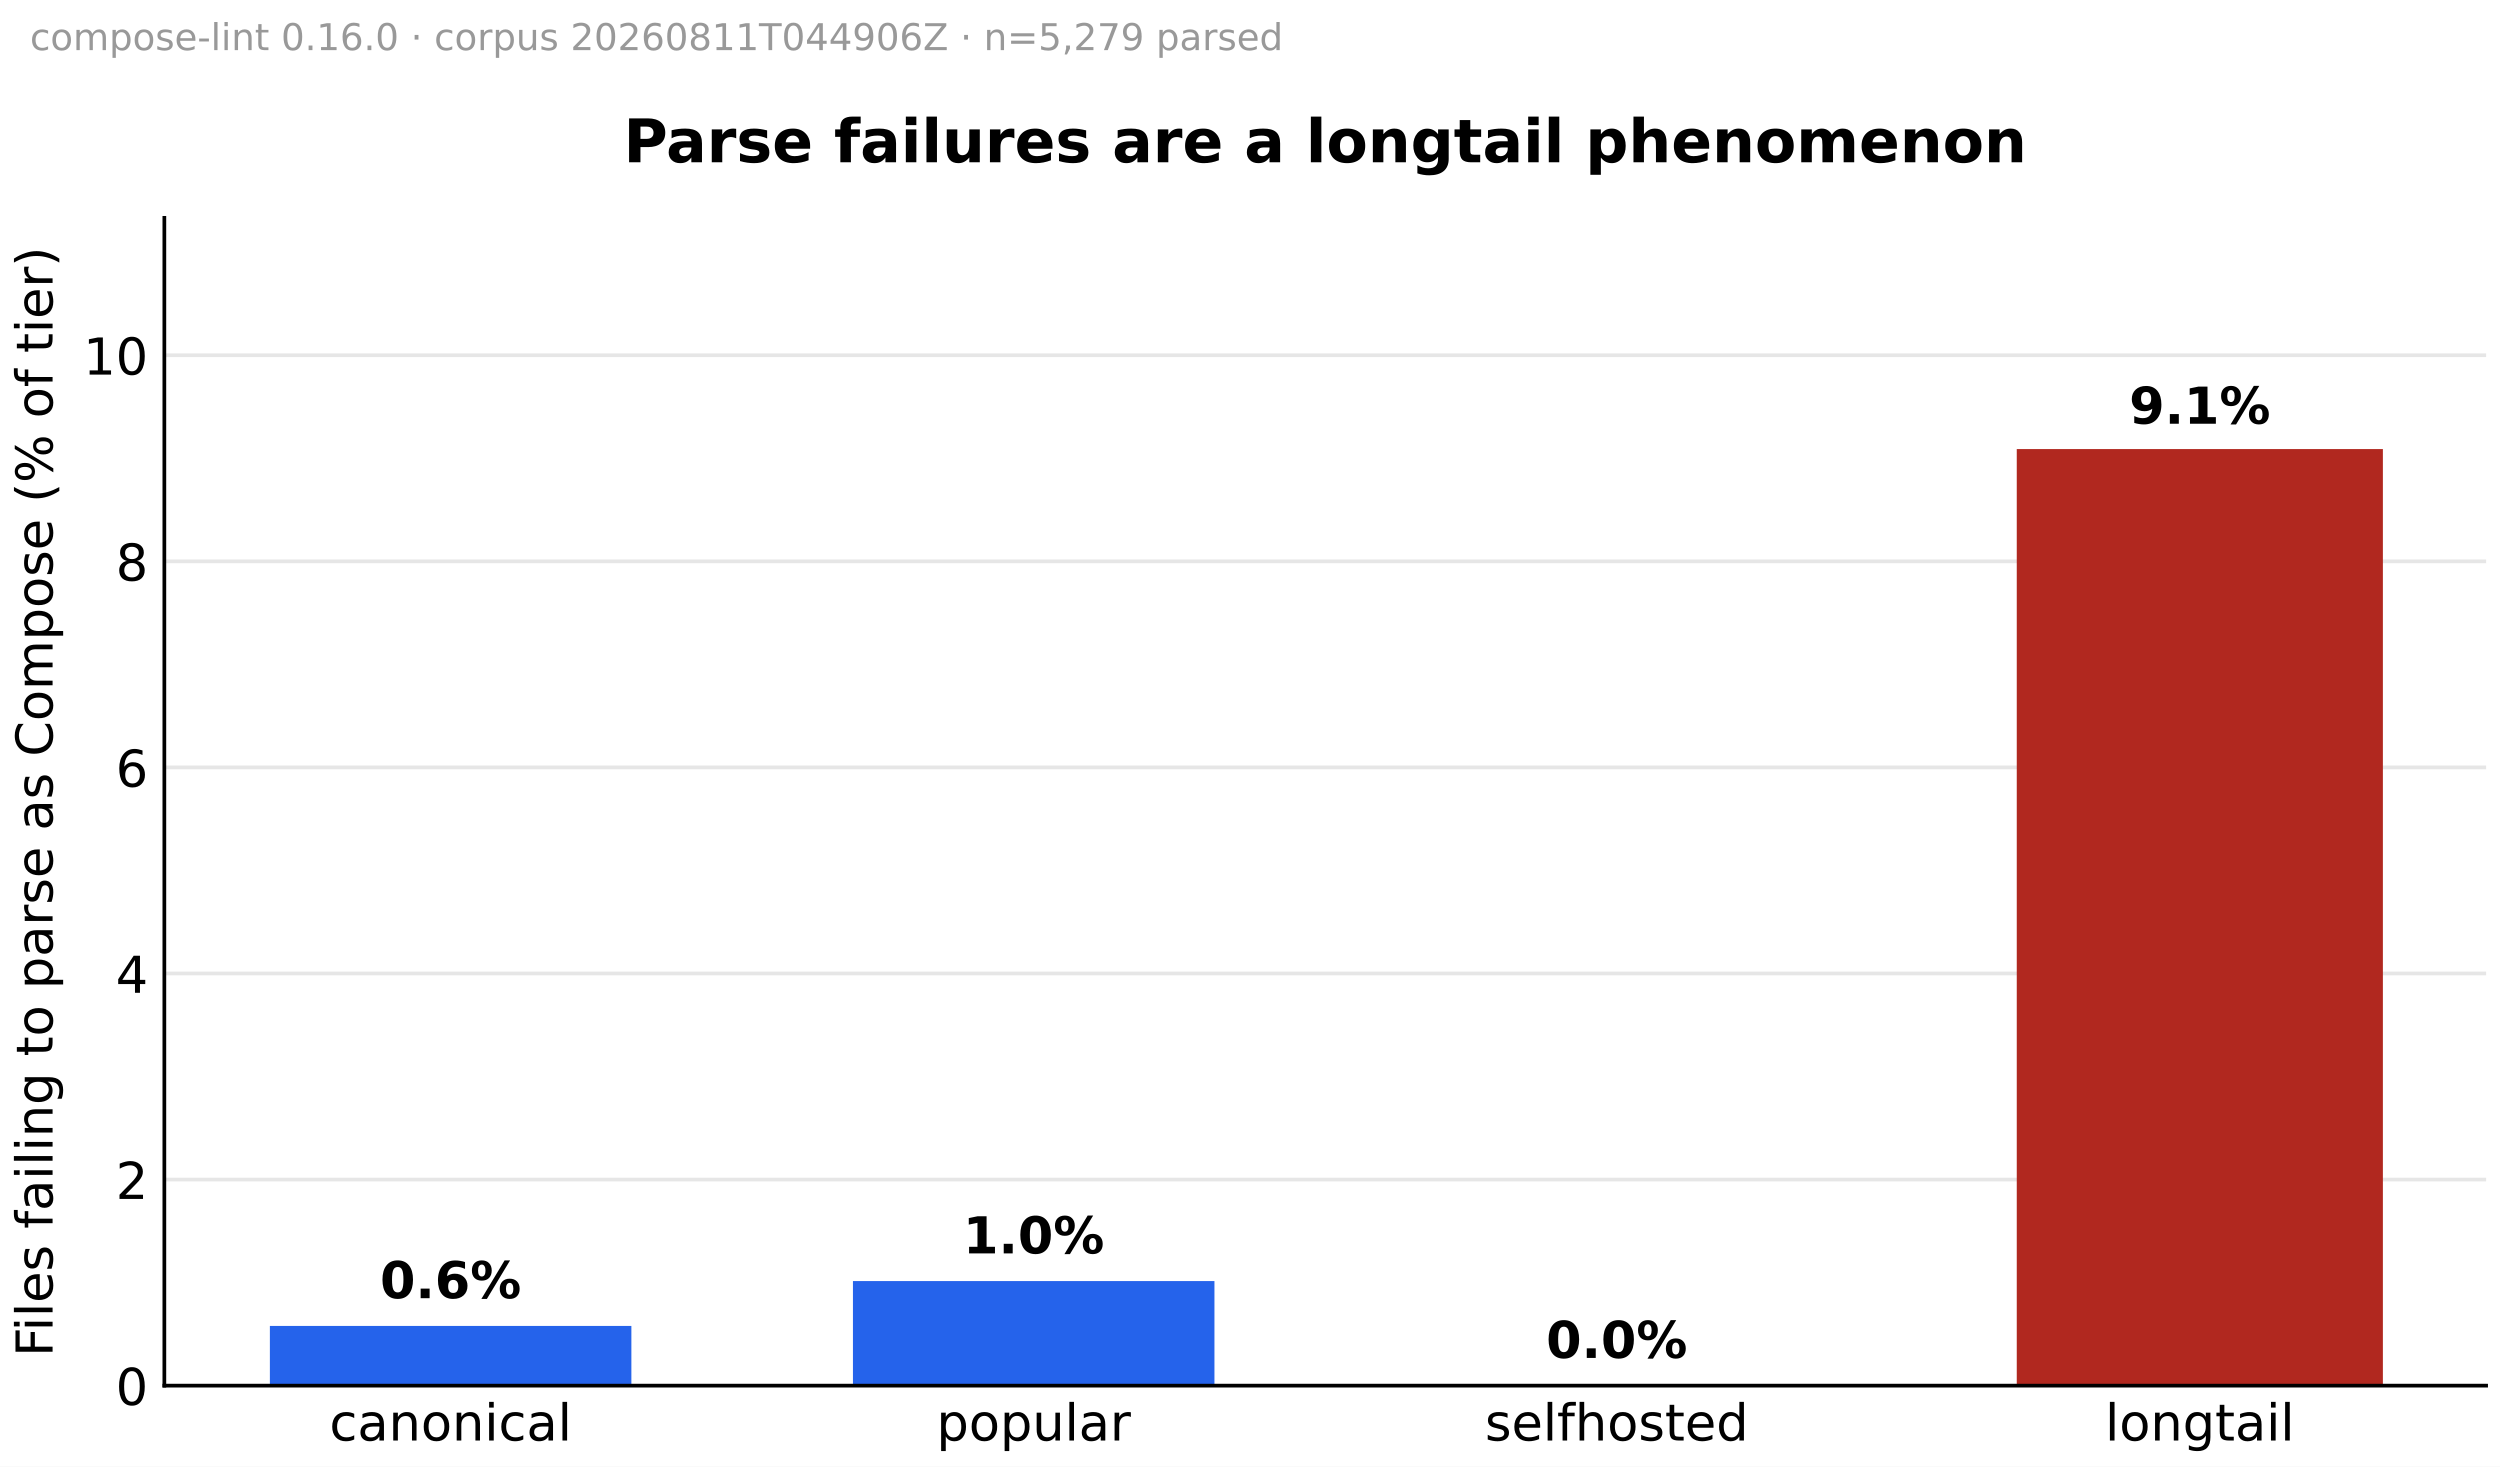
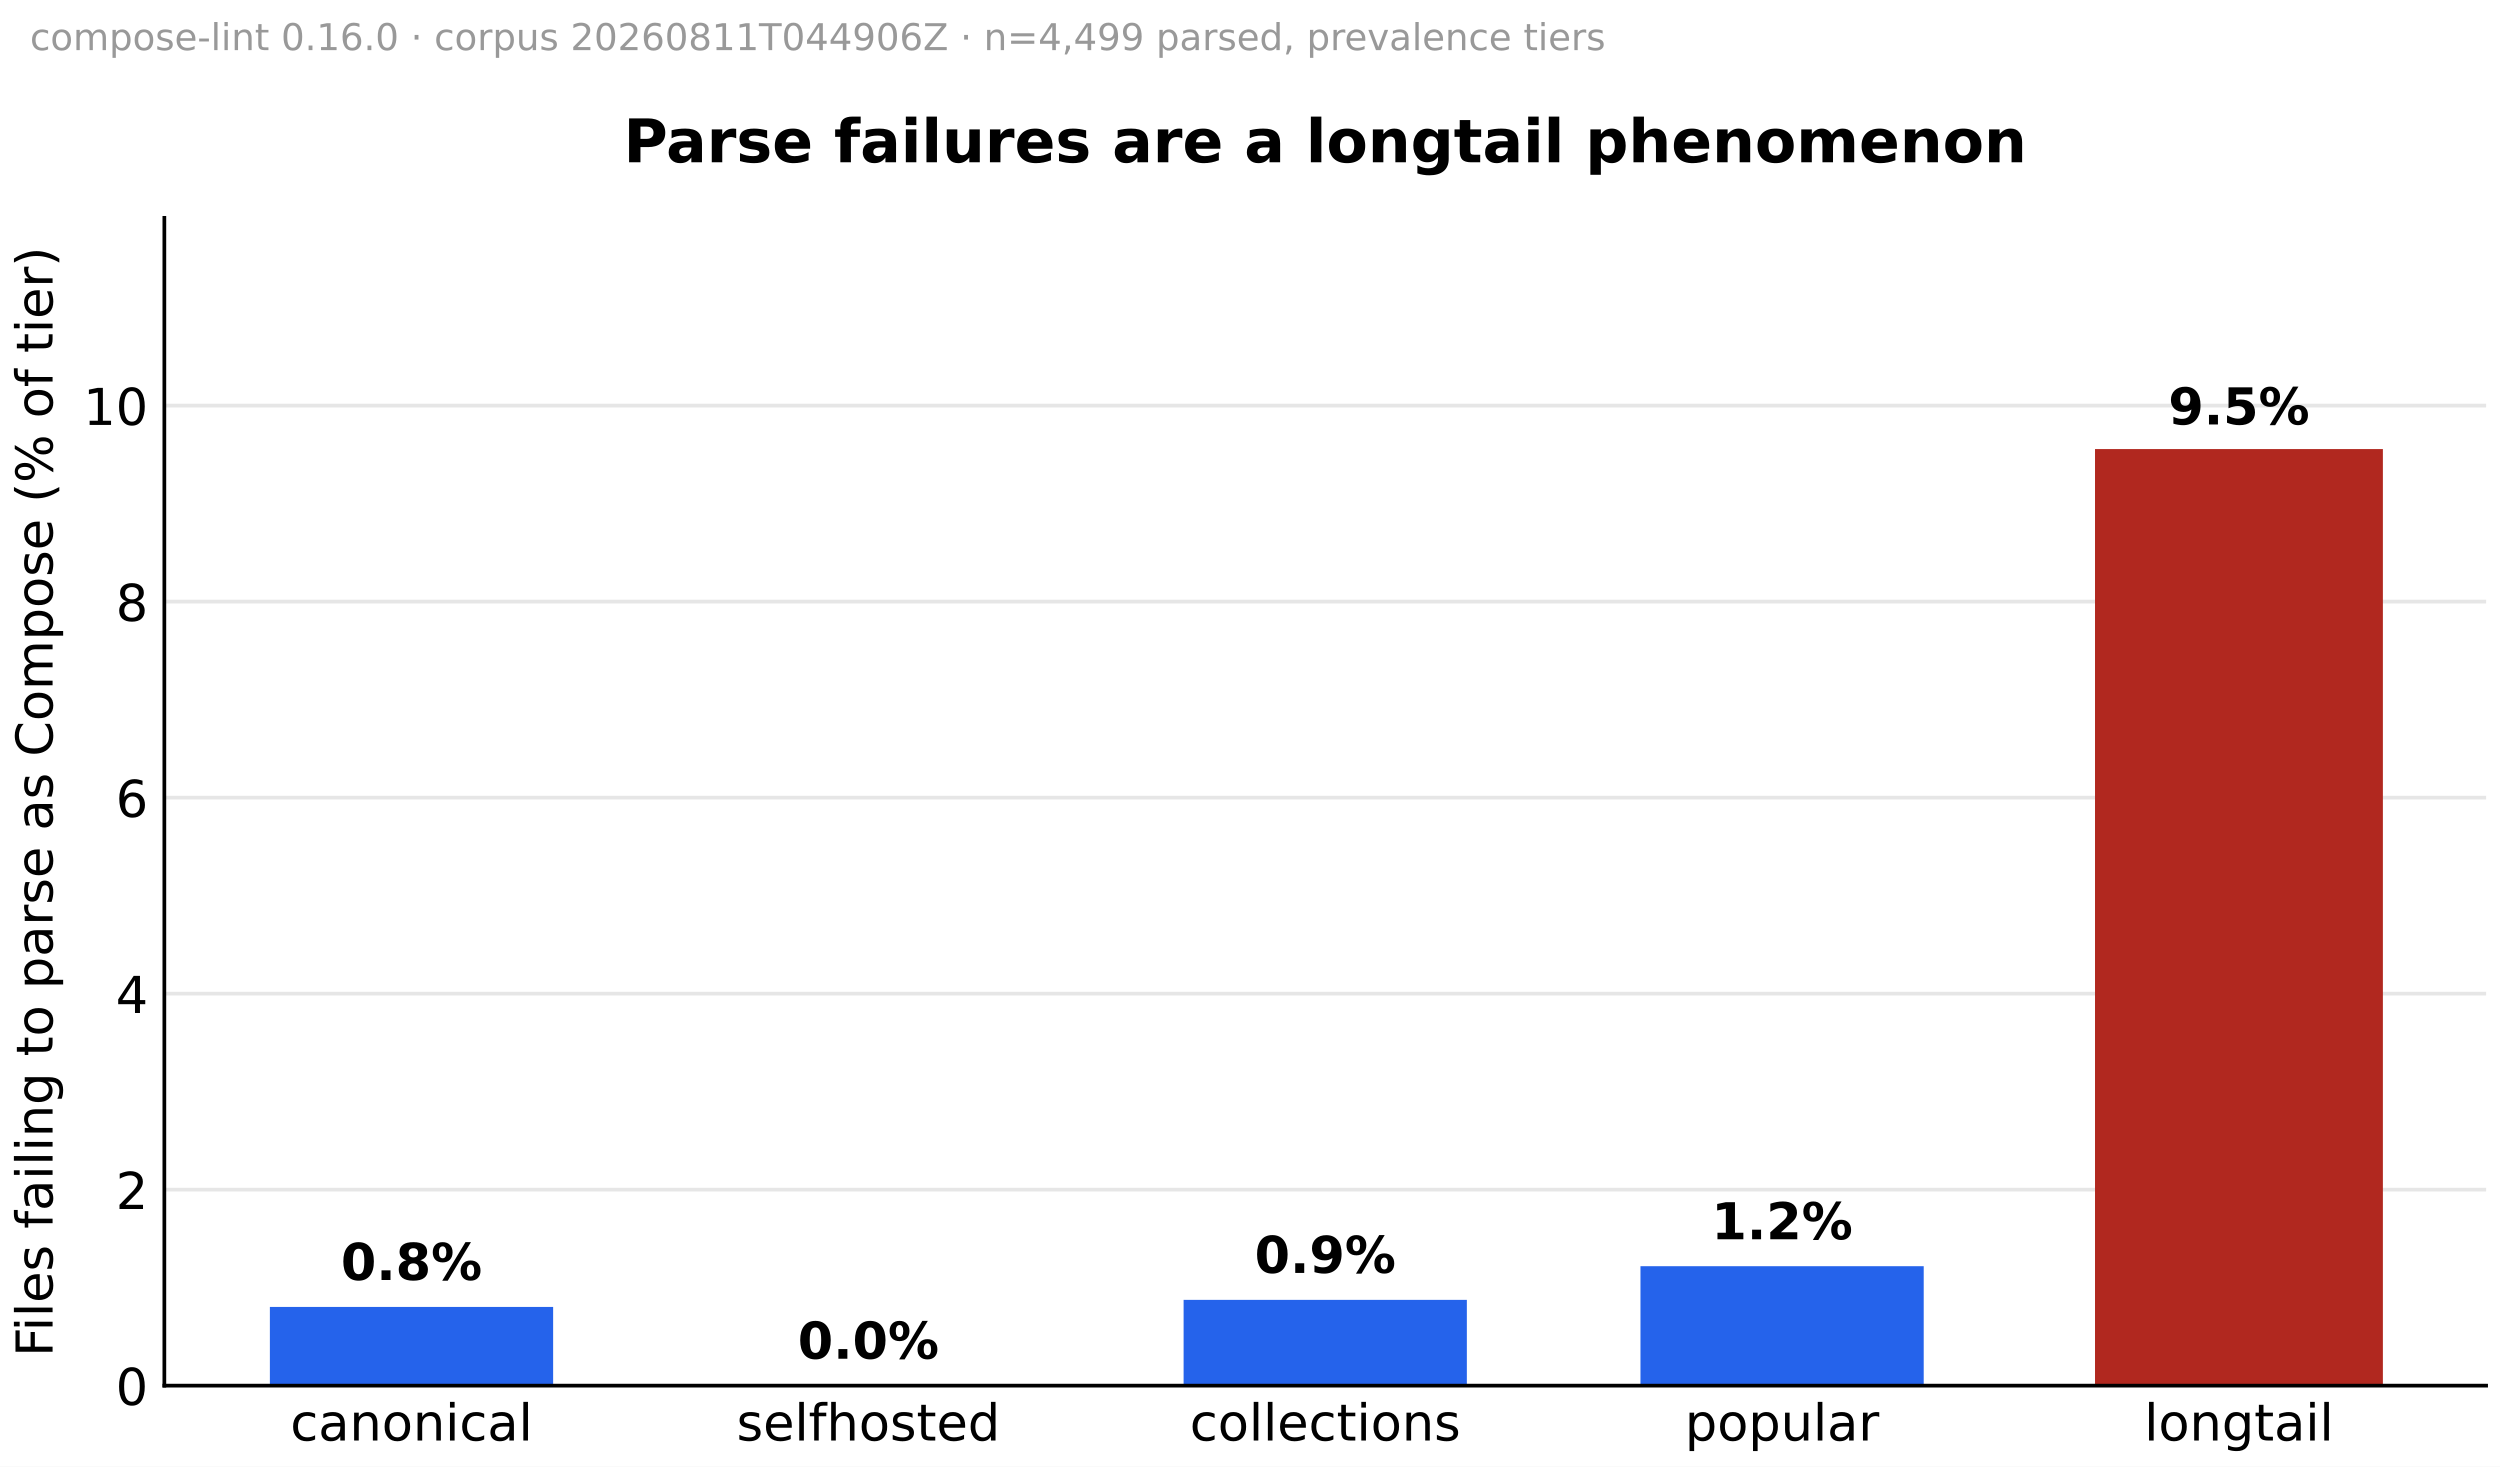
<svg xmlns="http://www.w3.org/2000/svg" width="540pt" height="316.8pt" viewBox="0 0 540 316.8" version="1.1">
  <defs>
    <style type="text/css">*{stroke-linejoin: round; stroke-linecap: butt}</style>
  </defs>
  <g id="figure_1">
    <g id="patch_1">
      <path d="M 0 316.8  L 540 316.8  L 540 0  L 0 0  z " style="fill: #ffffff" />
    </g>
    <g id="axes_1">
      <g id="patch_2">
        <path d="M 35.499 299.299  L 537 299.299  L 537 47.054  L 35.499 47.054  z " style="fill: #ffffff" />
      </g>
      <g id="matplotlib.axis_1">
        <g id="xtick_1">
          <g id="line2d_1" />
          <g id="text_1">
-             <text style="font-size: 11px; font-family: 'DejaVu Sans', 'Bitstream Vera Sans', 'Computer Modern Sans Serif', 'Lucida Grande', 'Verdana', 'Geneva', 'Lucid', 'Arial', 'Helvetica', 'Avant Garde', sans-serif; text-anchor: middle" x="97.336" y="311.157" transform="rotate(-0 97.33614 311.1572)">canonical</text>
+             <text style="font-size: 11px; font-family: 'DejaVu Sans', 'Bitstream Vera Sans', 'Computer Modern Sans Serif', 'Lucida Grande', 'Verdana', 'Geneva', 'Lucid', 'Arial', 'Helvetica', 'Avant Garde', sans-serif; text-anchor: middle" x="88.885" y="311.157" transform="rotate(-0 88.88548 311.1572)">canonical</text>
          </g>
        </g>
        <g id="xtick_2">
          <g id="line2d_2" />
          <g id="text_2">
-             <text style="font-size: 11px; font-family: 'DejaVu Sans', 'Bitstream Vera Sans', 'Computer Modern Sans Serif', 'Lucida Grande', 'Verdana', 'Geneva', 'Lucid', 'Arial', 'Helvetica', 'Avant Garde', sans-serif; text-anchor: middle" x="223.278" y="311.157" transform="rotate(-0 223.2782 311.1572)">popular</text>
+             <text style="font-size: 11px; font-family: 'DejaVu Sans', 'Bitstream Vera Sans', 'Computer Modern Sans Serif', 'Lucida Grande', 'Verdana', 'Geneva', 'Lucid', 'Arial', 'Helvetica', 'Avant Garde', sans-serif; text-anchor: middle" x="187.567" y="311.157" transform="rotate(-0 187.5673 311.1572)">selfhosted</text>
          </g>
        </g>
        <g id="xtick_3">
          <g id="line2d_3" />
          <g id="text_3">
-             <text style="font-size: 11px; font-family: 'DejaVu Sans', 'Bitstream Vera Sans', 'Computer Modern Sans Serif', 'Lucida Grande', 'Verdana', 'Geneva', 'Lucid', 'Arial', 'Helvetica', 'Avant Garde', sans-serif; text-anchor: middle" x="349.22" y="311.157" transform="rotate(-0 349.2202 311.1572)">selfhosted</text>
+             <text style="font-size: 11px; font-family: 'DejaVu Sans', 'Bitstream Vera Sans', 'Computer Modern Sans Serif', 'Lucida Grande', 'Verdana', 'Geneva', 'Lucid', 'Arial', 'Helvetica', 'Avant Garde', sans-serif; text-anchor: middle" x="286.249" y="311.157" transform="rotate(-0 286.2492 311.1572)">collections</text>
          </g>
        </g>
        <g id="xtick_4">
          <g id="line2d_4" />
          <g id="text_4">
-             <text style="font-size: 11px; font-family: 'DejaVu Sans', 'Bitstream Vera Sans', 'Computer Modern Sans Serif', 'Lucida Grande', 'Verdana', 'Geneva', 'Lucid', 'Arial', 'Helvetica', 'Avant Garde', sans-serif; text-anchor: middle" x="475.162" y="311.157" transform="rotate(-0 475.1622 311.1572)">longtail</text>
+             <text style="font-size: 11px; font-family: 'DejaVu Sans', 'Bitstream Vera Sans', 'Computer Modern Sans Serif', 'Lucida Grande', 'Verdana', 'Geneva', 'Lucid', 'Arial', 'Helvetica', 'Avant Garde', sans-serif; text-anchor: middle" x="384.931" y="311.157" transform="rotate(-0 384.931 311.1572)">popular</text>
+           </g>
+         </g>
+         <g id="xtick_5">
+           <g id="line2d_5" />
+           <g id="text_5">
+             <text style="font-size: 11px; font-family: 'DejaVu Sans', 'Bitstream Vera Sans', 'Computer Modern Sans Serif', 'Lucida Grande', 'Verdana', 'Geneva', 'Lucid', 'Arial', 'Helvetica', 'Avant Garde', sans-serif; text-anchor: middle" x="483.613" y="311.157" transform="rotate(-0 483.6129 311.1572)">longtail</text>
          </g>
        </g>
      </g>
      <g id="matplotlib.axis_2">
        <g id="ytick_1">
-           <g id="line2d_5">
-             <path d="M 35.499 299.299  L 537 299.299  " clip-path="url(#p1f3969c2e0)" style="fill: none; stroke: #e6e6e6; stroke-width: 0.8; stroke-linecap: square" />
+           <g id="line2d_6">
+             <path d="M 35.499 299.299  L 537 299.299  " clip-path="url(#p70ad45af9d)" style="fill: none; stroke: #e6e6e6; stroke-width: 0.8; stroke-linecap: square" />
          </g>
-           <g id="line2d_6" />
-           <g id="text_5">
+           <g id="line2d_7" />
+           <g id="text_6">
            <text style="font-size: 11px; font-family: 'DejaVu Sans', 'Bitstream Vera Sans', 'Computer Modern Sans Serif', 'Lucida Grande', 'Verdana', 'Geneva', 'Lucid', 'Arial', 'Helvetica', 'Avant Garde', sans-serif; text-anchor: end" x="31.999" y="303.478" transform="rotate(-0 31.9986 303.4776)">0</text>
          </g>
        </g>
        <g id="ytick_2">
-           <g id="line2d_7">
-             <path d="M 35.499 254.785  L 537 254.785  " clip-path="url(#p1f3969c2e0)" style="fill: none; stroke: #e6e6e6; stroke-width: 0.8; stroke-linecap: square" />
+           <g id="line2d_8">
+             <path d="M 35.499 256.961  L 537 256.961  " clip-path="url(#p70ad45af9d)" style="fill: none; stroke: #e6e6e6; stroke-width: 0.8; stroke-linecap: square" />
          </g>
-           <g id="line2d_8" />
-           <g id="text_6">
-             <text style="font-size: 11px; font-family: 'DejaVu Sans', 'Bitstream Vera Sans', 'Computer Modern Sans Serif', 'Lucida Grande', 'Verdana', 'Geneva', 'Lucid', 'Arial', 'Helvetica', 'Avant Garde', sans-serif; text-anchor: end" x="31.999" y="258.964" transform="rotate(-0 31.9986 258.9638)">2</text>
+           <g id="line2d_9" />
+           <g id="text_7">
+             <text style="font-size: 11px; font-family: 'DejaVu Sans', 'Bitstream Vera Sans', 'Computer Modern Sans Serif', 'Lucida Grande', 'Verdana', 'Geneva', 'Lucid', 'Arial', 'Helvetica', 'Avant Garde', sans-serif; text-anchor: end" x="31.999" y="261.14" transform="rotate(-0 31.9986 261.1401)">2</text>
          </g>
        </g>
        <g id="ytick_3">
-           <g id="line2d_9">
-             <path d="M 35.499 210.271  L 537 210.271  " clip-path="url(#p1f3969c2e0)" style="fill: none; stroke: #e6e6e6; stroke-width: 0.8; stroke-linecap: square" />
+           <g id="line2d_10">
+             <path d="M 35.499 214.624  L 537 214.624  " clip-path="url(#p70ad45af9d)" style="fill: none; stroke: #e6e6e6; stroke-width: 0.8; stroke-linecap: square" />
          </g>
-           <g id="line2d_10" />
-           <g id="text_7">
-             <text style="font-size: 11px; font-family: 'DejaVu Sans', 'Bitstream Vera Sans', 'Computer Modern Sans Serif', 'Lucida Grande', 'Verdana', 'Geneva', 'Lucid', 'Arial', 'Helvetica', 'Avant Garde', sans-serif; text-anchor: end" x="31.999" y="214.45" transform="rotate(-0 31.9986 214.4501)">4</text>
+           <g id="line2d_11" />
+           <g id="text_8">
+             <text style="font-size: 11px; font-family: 'DejaVu Sans', 'Bitstream Vera Sans', 'Computer Modern Sans Serif', 'Lucida Grande', 'Verdana', 'Geneva', 'Lucid', 'Arial', 'Helvetica', 'Avant Garde', sans-serif; text-anchor: end" x="31.999" y="218.803" transform="rotate(-0 31.9986 218.8025)">4</text>
          </g>
        </g>
        <g id="ytick_4">
-           <g id="line2d_11">
-             <path d="M 35.499 165.758  L 537 165.758  " clip-path="url(#p1f3969c2e0)" style="fill: none; stroke: #e6e6e6; stroke-width: 0.8; stroke-linecap: square" />
+           <g id="line2d_12">
+             <path d="M 35.499 172.286  L 537 172.286  " clip-path="url(#p70ad45af9d)" style="fill: none; stroke: #e6e6e6; stroke-width: 0.8; stroke-linecap: square" />
          </g>
-           <g id="line2d_12" />
-           <g id="text_8">
-             <text style="font-size: 11px; font-family: 'DejaVu Sans', 'Bitstream Vera Sans', 'Computer Modern Sans Serif', 'Lucida Grande', 'Verdana', 'Geneva', 'Lucid', 'Arial', 'Helvetica', 'Avant Garde', sans-serif; text-anchor: end" x="31.999" y="169.936" transform="rotate(-0 31.9986 169.9363)">6</text>
+           <g id="line2d_13" />
+           <g id="text_9">
+             <text style="font-size: 11px; font-family: 'DejaVu Sans', 'Bitstream Vera Sans', 'Computer Modern Sans Serif', 'Lucida Grande', 'Verdana', 'Geneva', 'Lucid', 'Arial', 'Helvetica', 'Avant Garde', sans-serif; text-anchor: end" x="31.999" y="176.465" transform="rotate(-0 31.9986 176.465)">6</text>
          </g>
        </g>
        <g id="ytick_5">
-           <g id="line2d_13">
-             <path d="M 35.499 121.244  L 537 121.244  " clip-path="url(#p1f3969c2e0)" style="fill: none; stroke: #e6e6e6; stroke-width: 0.8; stroke-linecap: square" />
+           <g id="line2d_14">
+             <path d="M 35.499 129.949  L 537 129.949  " clip-path="url(#p70ad45af9d)" style="fill: none; stroke: #e6e6e6; stroke-width: 0.8; stroke-linecap: square" />
          </g>
-           <g id="line2d_14" />
-           <g id="text_9">
-             <text style="font-size: 11px; font-family: 'DejaVu Sans', 'Bitstream Vera Sans', 'Computer Modern Sans Serif', 'Lucida Grande', 'Verdana', 'Geneva', 'Lucid', 'Arial', 'Helvetica', 'Avant Garde', sans-serif; text-anchor: end" x="31.999" y="125.423" transform="rotate(-0 31.9986 125.4225)">8</text>
+           <g id="line2d_15" />
+           <g id="text_10">
+             <text style="font-size: 11px; font-family: 'DejaVu Sans', 'Bitstream Vera Sans', 'Computer Modern Sans Serif', 'Lucida Grande', 'Verdana', 'Geneva', 'Lucid', 'Arial', 'Helvetica', 'Avant Garde', sans-serif; text-anchor: end" x="31.999" y="134.127" transform="rotate(-0 31.9986 134.1275)">8</text>
          </g>
        </g>
        <g id="ytick_6">
-           <g id="line2d_15">
-             <path d="M 35.499 76.73  L 537 76.73  " clip-path="url(#p1f3969c2e0)" style="fill: none; stroke: #e6e6e6; stroke-width: 0.8; stroke-linecap: square" />
+           <g id="line2d_16">
+             <path d="M 35.499 87.611  L 537 87.611  " clip-path="url(#p70ad45af9d)" style="fill: none; stroke: #e6e6e6; stroke-width: 0.8; stroke-linecap: square" />
          </g>
-           <g id="line2d_16" />
-           <g id="text_10">
-             <text style="font-size: 11px; font-family: 'DejaVu Sans', 'Bitstream Vera Sans', 'Computer Modern Sans Serif', 'Lucida Grande', 'Verdana', 'Geneva', 'Lucid', 'Arial', 'Helvetica', 'Avant Garde', sans-serif; text-anchor: end" x="31.999" y="80.909" transform="rotate(-0 31.9986 80.90877)">10</text>
+           <g id="line2d_17" />
+           <g id="text_11">
+             <text style="font-size: 11px; font-family: 'DejaVu Sans', 'Bitstream Vera Sans', 'Computer Modern Sans Serif', 'Lucida Grande', 'Verdana', 'Geneva', 'Lucid', 'Arial', 'Helvetica', 'Avant Garde', sans-serif; text-anchor: end" x="31.999" y="91.79" transform="rotate(-0 31.9986 91.78991)">10</text>
          </g>
        </g>
-         <g id="text_11">
+         <g id="text_12">
          <text style="font-size: 11px; font-family: 'DejaVu Sans', 'Bitstream Vera Sans', 'Computer Modern Sans Serif', 'Lucida Grande', 'Verdana', 'Geneva', 'Lucid', 'Arial', 'Helvetica', 'Avant Garde', sans-serif; text-anchor: middle" x="11.359" y="173.177" transform="rotate(-90 11.35852 173.1766)">Files failing to parse as Compose (% of tier)</text>
        </g>
      </g>
      <g id="patch_3">
-         <path d="M 58.294 299.299  L 136.378 299.299  L 136.378 286.396  L 58.294 286.396  z " clip-path="url(#p1f3969c2e0)" style="fill: #2563eb" />
+         <path d="M 58.294 299.299  L 119.477 299.299  L 119.477 282.296  L 58.294 282.296  z " clip-path="url(#p70ad45af9d)" style="fill: #2563eb" />
      </g>
      <g id="patch_4">
-         <path d="M 184.236 299.299  L 262.32 299.299  L 262.32 276.717  L 184.236 276.717  z " clip-path="url(#p1f3969c2e0)" style="fill: #2563eb" />
+         <path d="M 156.976 299.299  L 218.159 299.299  L 218.159 299.299  L 156.976 299.299  z " clip-path="url(#p70ad45af9d)" style="fill: #2563eb" />
      </g>
      <g id="patch_5">
-         <path d="M 310.178 299.299  L 388.262 299.299  L 388.262 299.299  L 310.178 299.299  z " clip-path="url(#p1f3969c2e0)" style="fill: #2563eb" />
+         <path d="M 255.658 299.299  L 316.841 299.299  L 316.841 280.767  L 255.658 280.767  z " clip-path="url(#p70ad45af9d)" style="fill: #2563eb" />
      </g>
      <g id="patch_6">
-         <path d="M 436.12 299.299  L 514.204 299.299  L 514.204 97.503  L 436.12 97.503  z " clip-path="url(#p1f3969c2e0)" style="fill: #b1281f; stroke: #b1281f; stroke-linejoin: miter" />
+         <path d="M 354.34 299.299  L 415.522 299.299  L 415.522 273.504  L 354.34 273.504  z " clip-path="url(#p70ad45af9d)" style="fill: #2563eb" />
      </g>
      <g id="patch_7">
+         <path d="M 453.022 299.299  L 514.204 299.299  L 514.204 97.503  L 453.022 97.503  z " clip-path="url(#p70ad45af9d)" style="fill: #b1281f; stroke: #b1281f; stroke-linejoin: miter" />
+       </g>
+       <g id="patch_8">
        <path d="M 35.499 299.299  L 35.499 47.054  " style="fill: none; stroke: #000000; stroke-width: 0.8; stroke-linejoin: miter; stroke-linecap: square" />
      </g>
-       <g id="patch_8">
+       <g id="patch_9">
        <path d="M 35.499 299.299  L 537 299.299  " style="fill: none; stroke: #000000; stroke-width: 0.8; stroke-linejoin: miter; stroke-linecap: square" />
      </g>
-       <g id="text_12">
-         <text style="font-weight: 700; font-size: 11px; font-family: 'DejaVu Sans', 'Bitstream Vera Sans', 'Computer Modern Sans Serif', 'Lucida Grande', 'Verdana', 'Geneva', 'Lucid', 'Arial', 'Helvetica', 'Avant Garde', sans-serif; text-anchor: middle" x="97.336" y="280.415" transform="rotate(-0 97.33614 280.4152)">0.6%</text>
-       </g>
      <g id="text_13">
-         <text style="font-weight: 700; font-size: 11px; font-family: 'DejaVu Sans', 'Bitstream Vera Sans', 'Computer Modern Sans Serif', 'Lucida Grande', 'Verdana', 'Geneva', 'Lucid', 'Arial', 'Helvetica', 'Avant Garde', sans-serif; text-anchor: middle" x="223.278" y="270.735" transform="rotate(-0 223.2782 270.7355)">1.0%</text>
+         <text style="font-weight: 700; font-size: 11px; font-family: 'DejaVu Sans', 'Bitstream Vera Sans', 'Computer Modern Sans Serif', 'Lucida Grande', 'Verdana', 'Geneva', 'Lucid', 'Arial', 'Helvetica', 'Avant Garde', sans-serif; text-anchor: middle" x="88.885" y="276.478" transform="rotate(-0 88.88548 276.478)">0.8%</text>
      </g>
      <g id="text_14">
-         <text style="font-weight: 700; font-size: 11px; font-family: 'DejaVu Sans', 'Bitstream Vera Sans', 'Computer Modern Sans Serif', 'Lucida Grande', 'Verdana', 'Geneva', 'Lucid', 'Arial', 'Helvetica', 'Avant Garde', sans-serif; text-anchor: middle" x="349.22" y="293.318" transform="rotate(-0 349.2202 293.3178)">0.0%</text>
+         <text style="font-weight: 700; font-size: 11px; font-family: 'DejaVu Sans', 'Bitstream Vera Sans', 'Computer Modern Sans Serif', 'Lucida Grande', 'Verdana', 'Geneva', 'Lucid', 'Arial', 'Helvetica', 'Avant Garde', sans-serif; text-anchor: middle" x="187.567" y="293.481" transform="rotate(-0 187.5673 293.481)">0.0%</text>
      </g>
      <g id="text_15">
-         <text style="font-weight: 700; font-size: 11px; font-family: 'DejaVu Sans', 'Bitstream Vera Sans', 'Computer Modern Sans Serif', 'Lucida Grande', 'Verdana', 'Geneva', 'Lucid', 'Arial', 'Helvetica', 'Avant Garde', sans-serif; text-anchor: middle" x="475.162" y="91.522" transform="rotate(-0 475.1622 91.52204)">9.1%</text>
+         <text style="font-weight: 700; font-size: 11px; font-family: 'DejaVu Sans', 'Bitstream Vera Sans', 'Computer Modern Sans Serif', 'Lucida Grande', 'Verdana', 'Geneva', 'Lucid', 'Arial', 'Helvetica', 'Avant Garde', sans-serif; text-anchor: middle" x="286.249" y="274.949" transform="rotate(-0 286.2492 274.9494)">0.9%</text>
      </g>
      <g id="text_16">
+         <text style="font-weight: 700; font-size: 11px; font-family: 'DejaVu Sans', 'Bitstream Vera Sans', 'Computer Modern Sans Serif', 'Lucida Grande', 'Verdana', 'Geneva', 'Lucid', 'Arial', 'Helvetica', 'Avant Garde', sans-serif; text-anchor: middle" x="384.931" y="267.686" transform="rotate(-0 384.931 267.6864)">1.2%</text>
+       </g>
+       <g id="text_17">
+         <text style="font-weight: 700; font-size: 11px; font-family: 'DejaVu Sans', 'Bitstream Vera Sans', 'Computer Modern Sans Serif', 'Lucida Grande', 'Verdana', 'Geneva', 'Lucid', 'Arial', 'Helvetica', 'Avant Garde', sans-serif; text-anchor: middle" x="483.613" y="91.685" transform="rotate(-0 483.6129 91.68525)">9.5%</text>
+       </g>
+       <g id="text_18">
        <text style="font-weight: 700; font-size: 13px; font-family: 'DejaVu Sans', 'Bitstream Vera Sans', 'Computer Modern Sans Serif', 'Lucida Grande', 'Verdana', 'Geneva', 'Lucid', 'Arial', 'Helvetica', 'Avant Garde', sans-serif; text-anchor: middle" x="286.249" y="35.054" transform="rotate(-0 286.2492 35.05421)">Parse failures are a longtail phenomenon</text>
      </g>
    </g>
-     <g id="text_17">
-       <text style="font-size: 8px; font-family: 'DejaVu Sans', 'Bitstream Vera Sans', 'Computer Modern Sans Serif', 'Lucida Grande', 'Verdana', 'Geneva', 'Lucid', 'Arial', 'Helvetica', 'Avant Garde', sans-serif; text-anchor: start; fill: #999999" x="6.48" y="10.831" transform="rotate(-0 6.48 10.83075)">compose-lint 0.16.0  ·  corpus 20260811T044906Z  ·  n=5,279 parsed</text>
+     <g id="text_19">
+       <text style="font-size: 8px; font-family: 'DejaVu Sans', 'Bitstream Vera Sans', 'Computer Modern Sans Serif', 'Lucida Grande', 'Verdana', 'Geneva', 'Lucid', 'Arial', 'Helvetica', 'Avant Garde', sans-serif; text-anchor: start; fill: #999999" x="6.48" y="10.831" transform="rotate(-0 6.48 10.83075)">compose-lint 0.16.0  ·  corpus 20260811T044906Z  ·  n=4,499 parsed, prevalence tiers</text>
    </g>
  </g>
  <defs>
-     <clipPath id="p1f3969c2e0">
+     <clipPath id="p70ad45af9d">
      <rect x="35.499" y="47.054" width="501.501" height="252.245" />
    </clipPath>
  </defs>
</svg>
